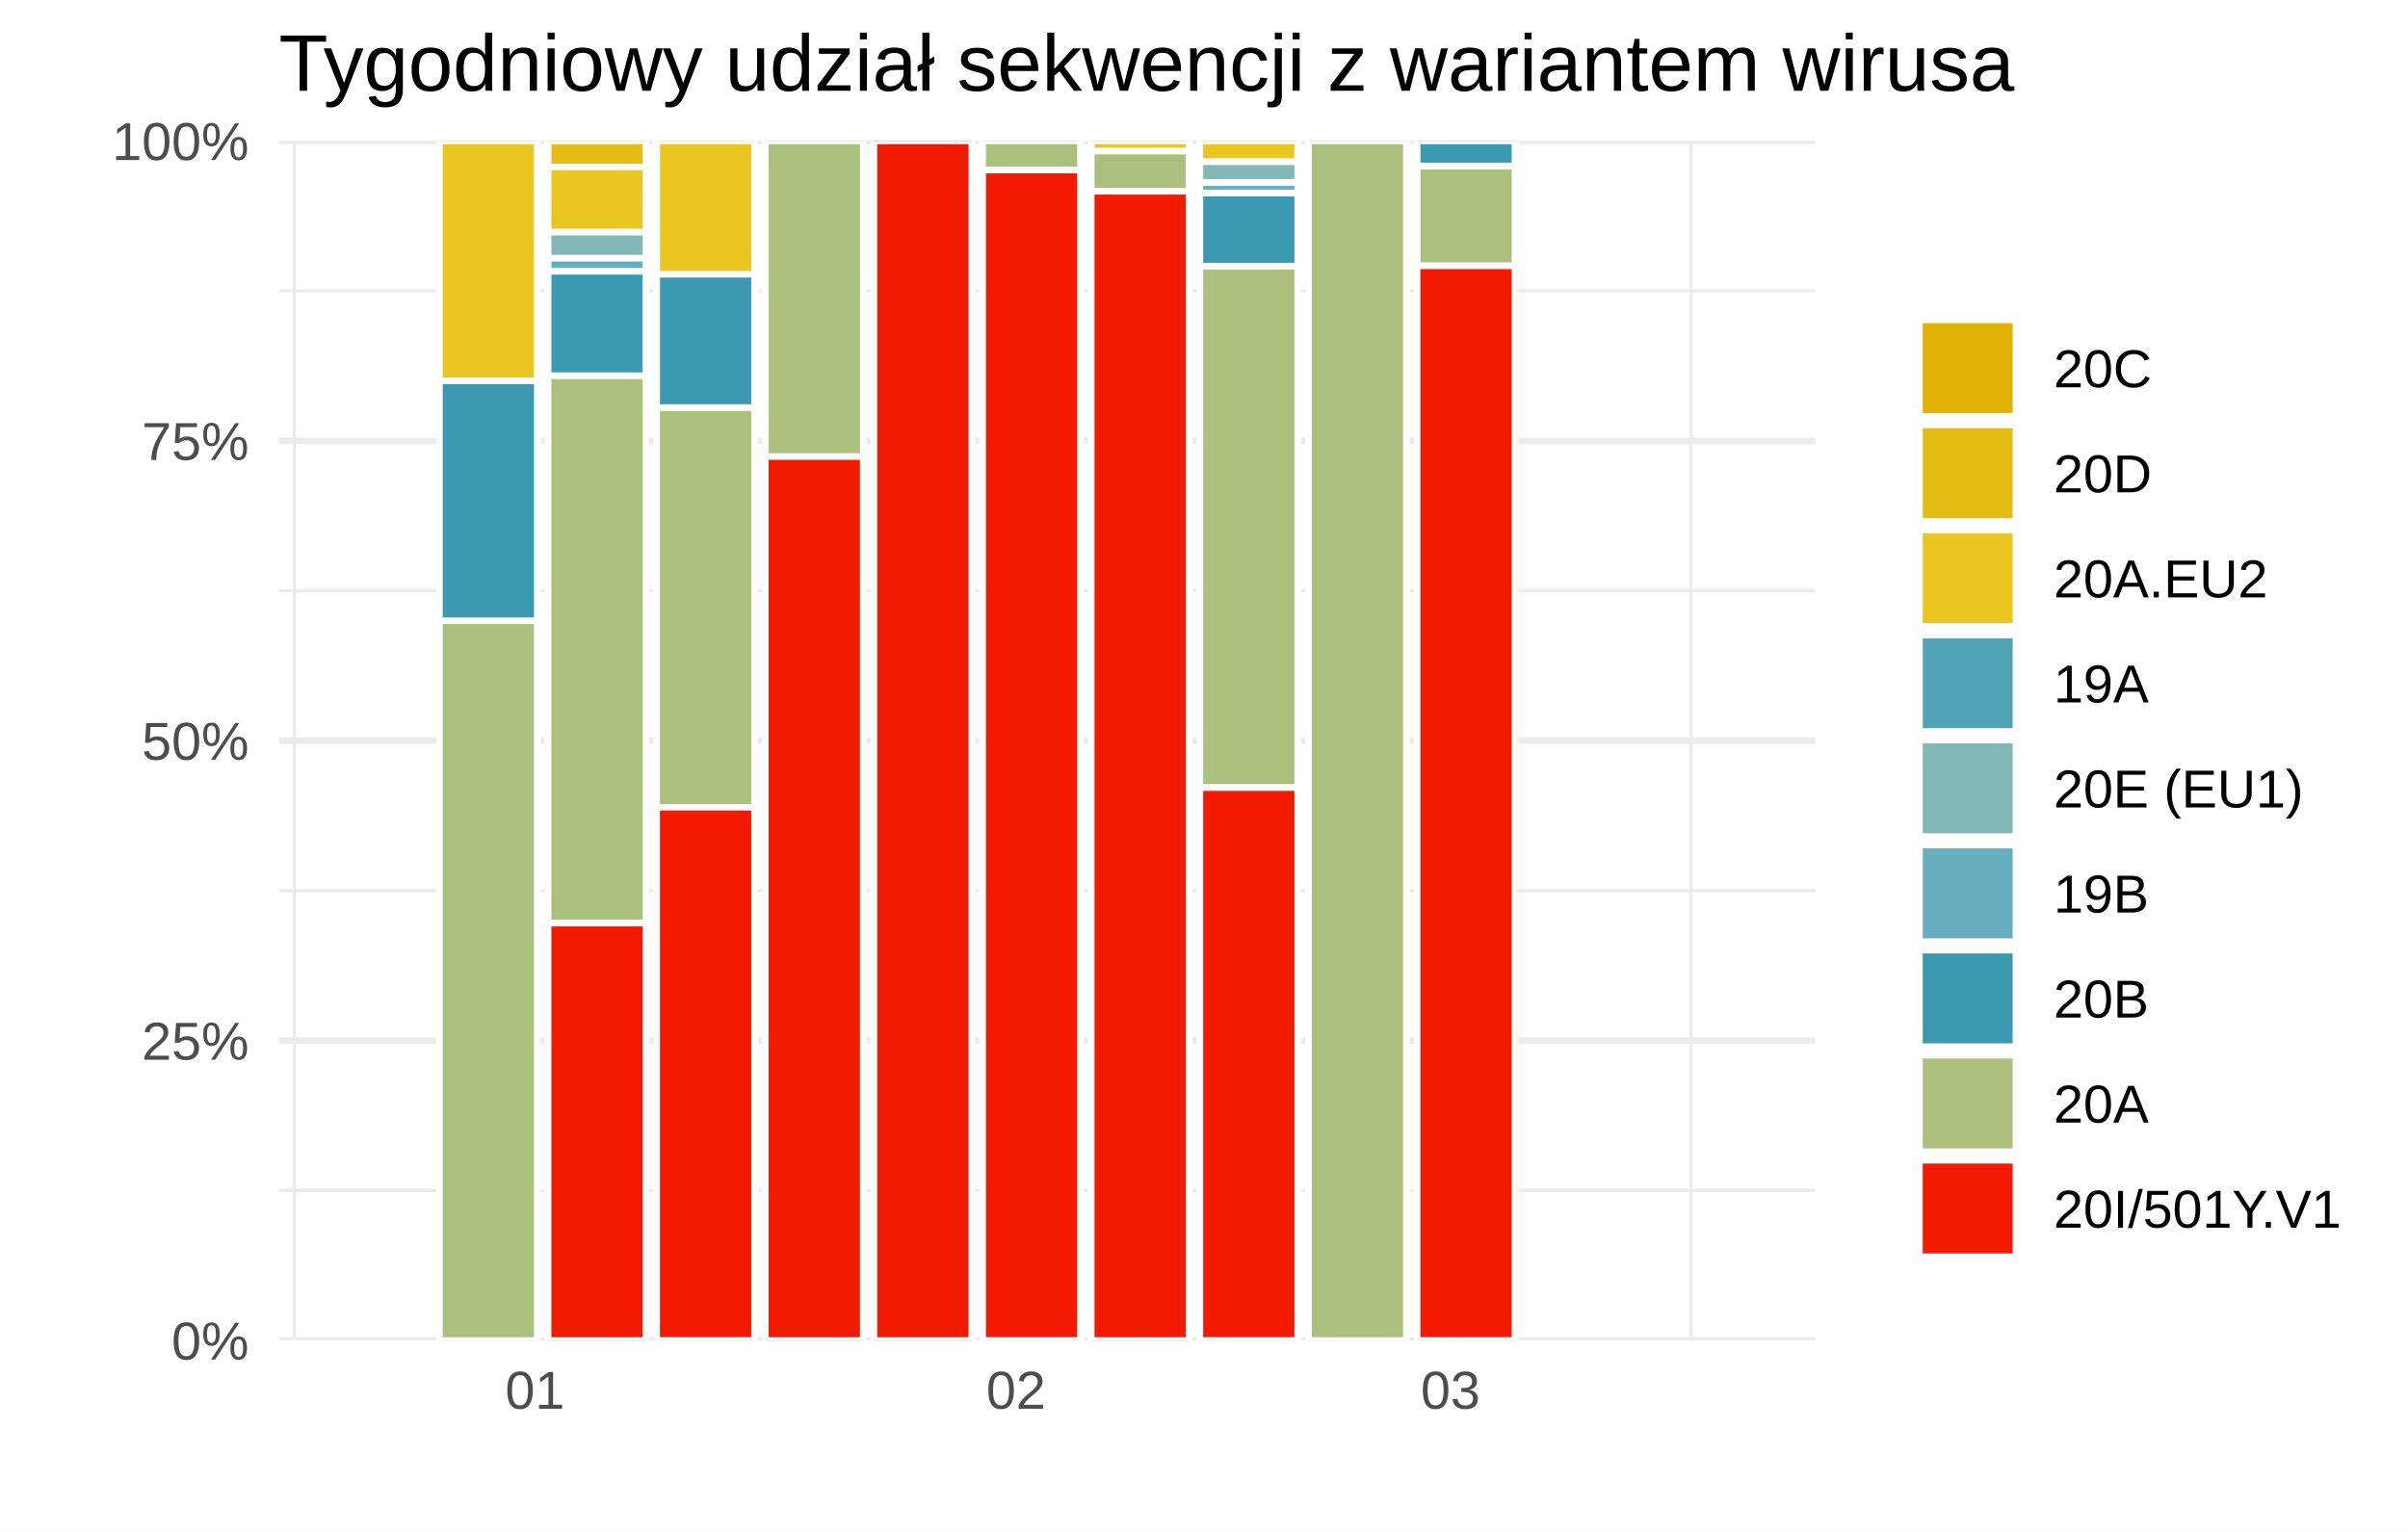
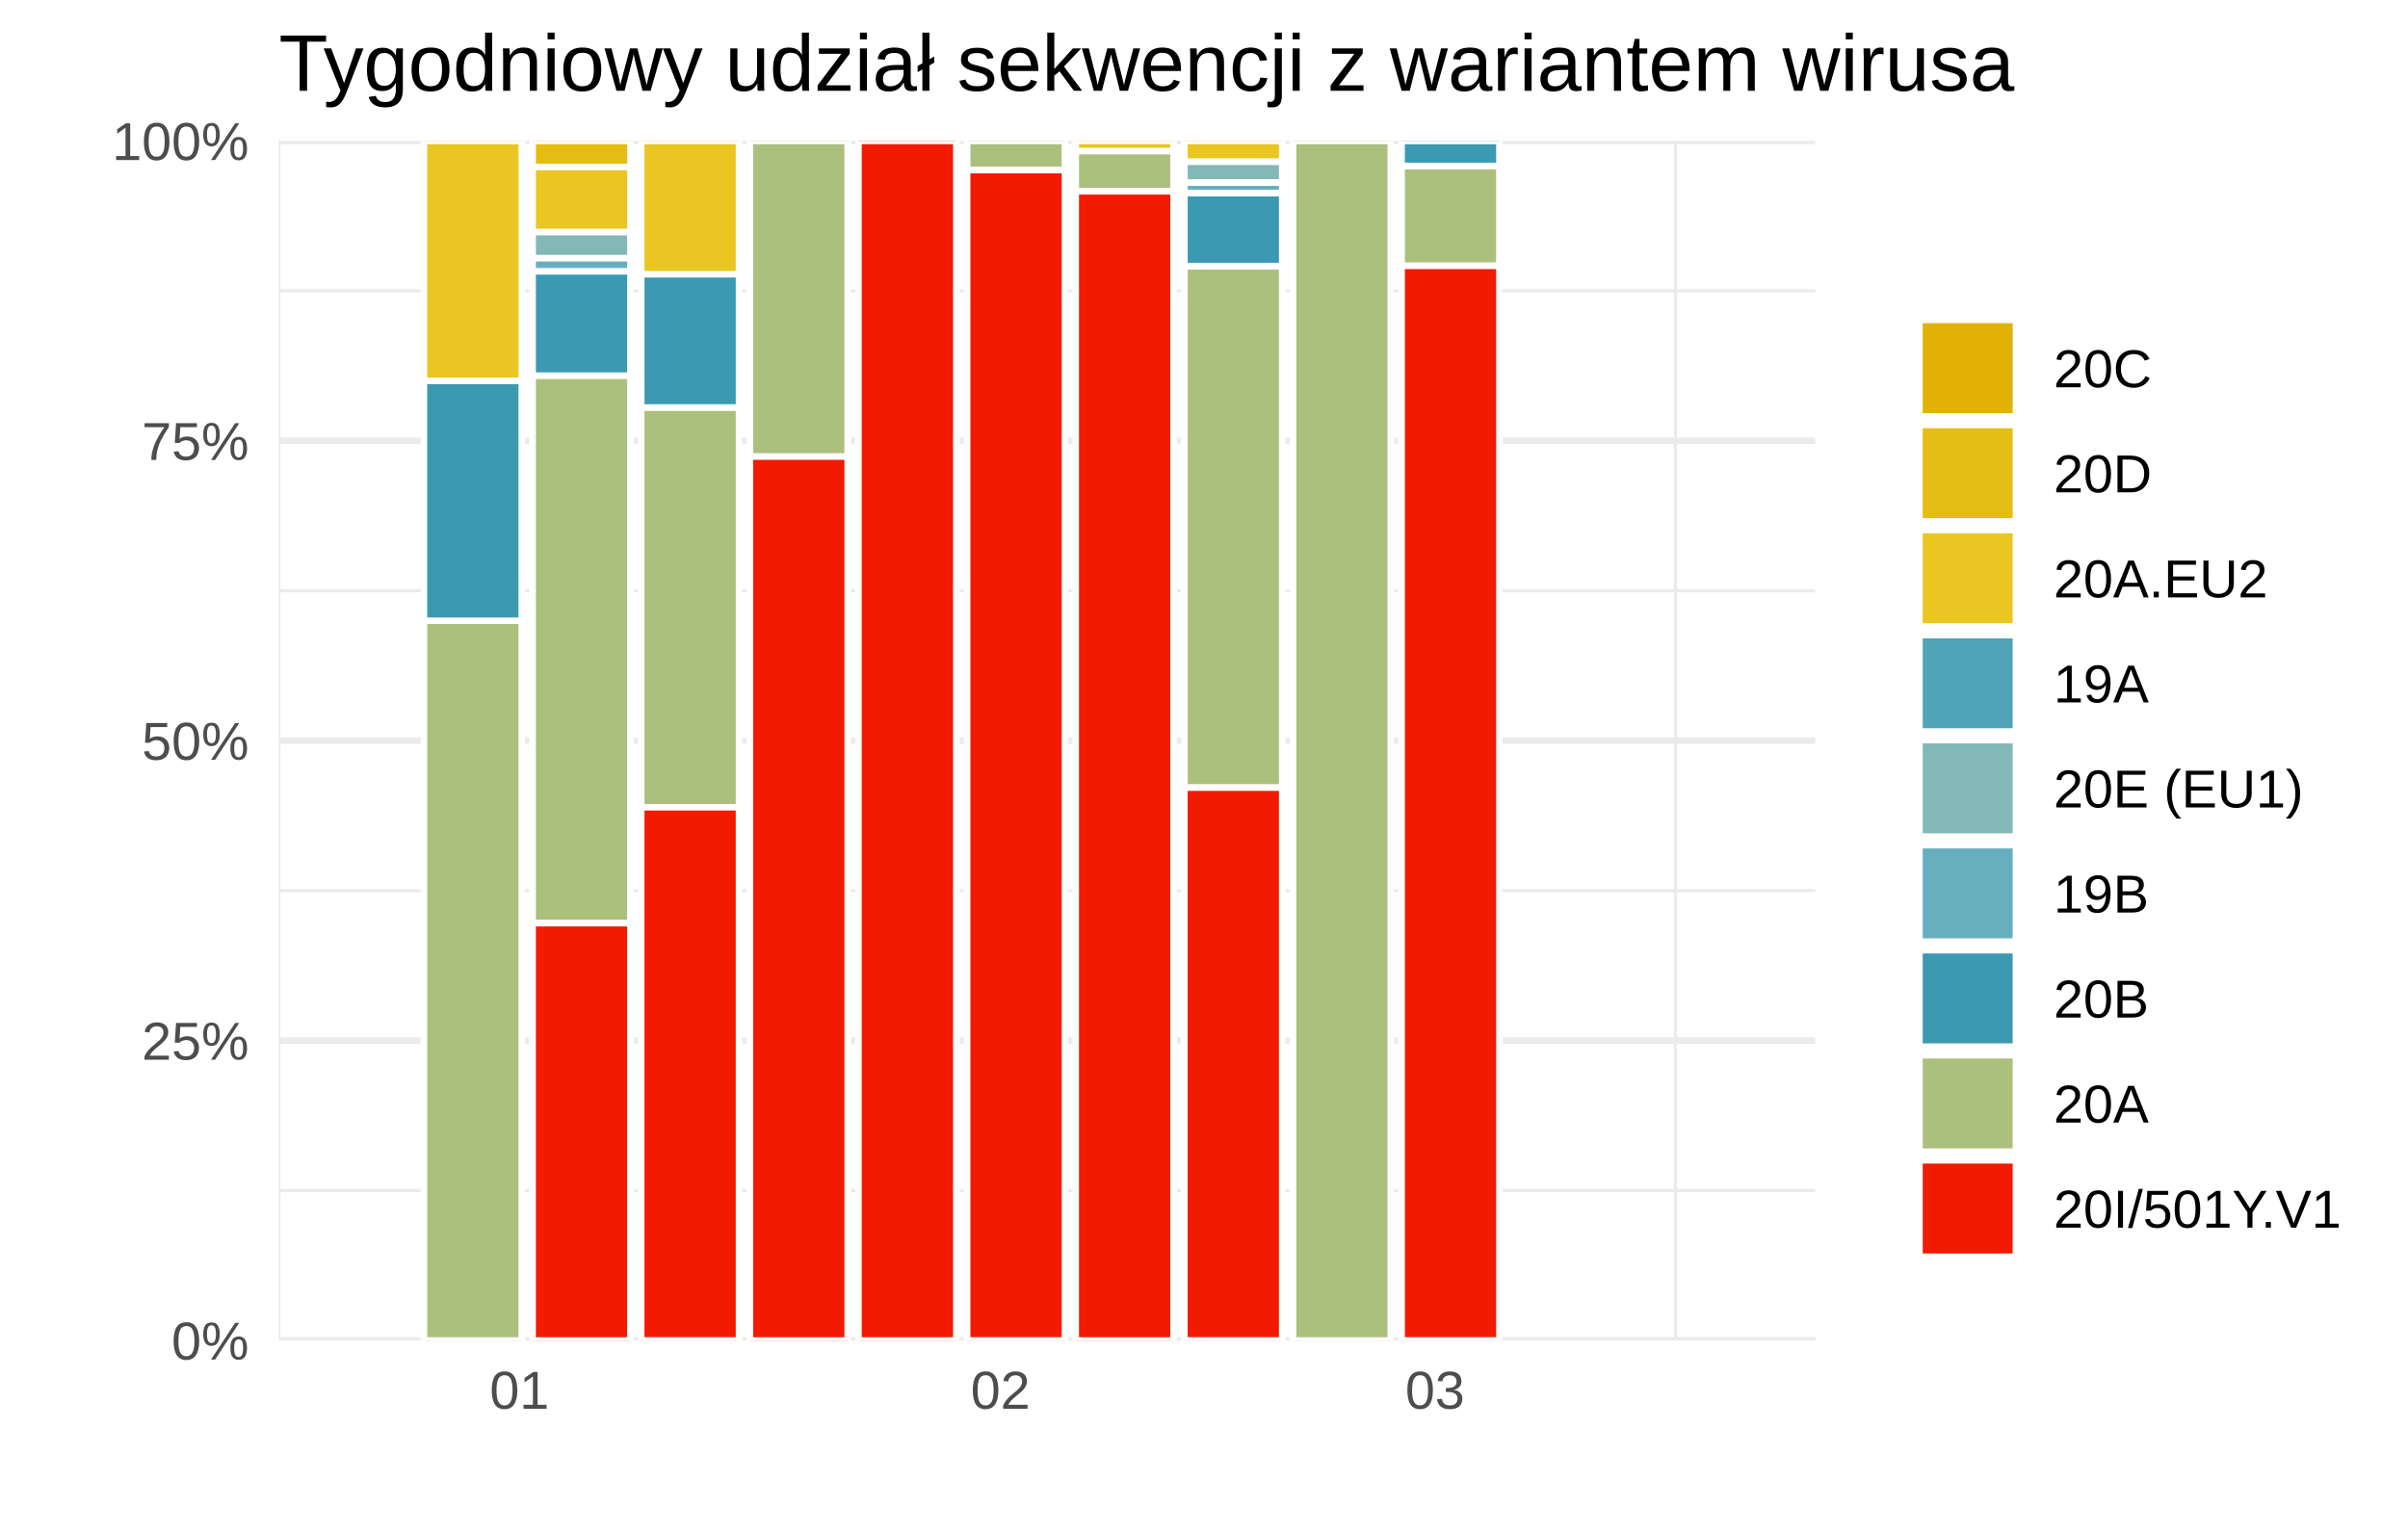
<svg xmlns="http://www.w3.org/2000/svg" class="svglite" width="396.00pt" height="252.00pt" viewBox="0 0 396.00 252.00">
  <defs>
    <style type="text/css">
    .svglite line, .svglite polyline, .svglite polygon, .svglite path, .svglite rect, .svglite circle {
      fill: none;
      stroke: #000000;
      stroke-linecap: round;
      stroke-linejoin: round;
      stroke-miterlimit: 10.00;
    }
  </style>
  </defs>
  <rect width="100%" height="100%" style="stroke: none; fill: #FFFFFF;" />
  <defs>
    <clipPath id="cpMC4wMHwzOTYuMDB8MC4wMHwyNTIuMDA=">
      <rect x="0.00" y="0.00" width="396.00" height="252.00" />
    </clipPath>
  </defs>
  <g clip-path="url(#cpMC4wMHwzOTYuMDB8MC4wMHwyNTIuMDA=)">
</g>
  <defs>
    <clipPath id="cpNDUuODZ8Mjk4LjUyfDIzLjE4fDIyMC41MA==">
      <rect x="45.86" y="23.18" width="252.66" height="197.33" />
    </clipPath>
  </defs>
  <g clip-path="url(#cpNDUuODZ8Mjk4LjUyfDIzLjE4fDIyMC41MA==)">
    <polyline points="45.86,195.84 298.52,195.84 " style="stroke-width: 0.53; stroke: #EBEBEB; stroke-linecap: butt;" />
    <polyline points="45.86,146.51 298.52,146.51 " style="stroke-width: 0.53; stroke: #EBEBEB; stroke-linecap: butt;" />
    <polyline points="45.86,97.17 298.52,97.17 " style="stroke-width: 0.53; stroke: #EBEBEB; stroke-linecap: butt;" />
    <polyline points="45.86,47.84 298.52,47.84 " style="stroke-width: 0.53; stroke: #EBEBEB; stroke-linecap: butt;" />
-     <polyline points="48.41,220.50 48.41,23.18 " style="stroke-width: 0.53; stroke: #EBEBEB; stroke-linecap: butt;" />
-     <polyline points="127.53,220.50 127.53,23.18 " style="stroke-width: 0.53; stroke: #EBEBEB; stroke-linecap: butt;" />
-     <polyline points="202.81,220.50 202.81,23.18 " style="stroke-width: 0.53; stroke: #EBEBEB; stroke-linecap: butt;" />
-     <polyline points="278.10,220.50 278.10,23.18 " style="stroke-width: 0.53; stroke: #EBEBEB; stroke-linecap: butt;" />
+     <polyline points="45.86,220.50 45.86,23.18 " style="stroke-width: 0.53; stroke: #EBEBEB; stroke-linecap: butt;" />
+     <polyline points="124.98,220.50 124.98,23.18 " style="stroke-width: 0.53; stroke: #EBEBEB; stroke-linecap: butt;" />
+     <polyline points="200.26,220.50 200.26,23.18 " style="stroke-width: 0.53; stroke: #EBEBEB; stroke-linecap: butt;" />
+     <polyline points="275.55,220.50 275.55,23.18 " style="stroke-width: 0.53; stroke: #EBEBEB; stroke-linecap: butt;" />
    <polyline points="45.86,220.50 298.52,220.50 " style="stroke-width: 1.07; stroke: #EBEBEB; stroke-linecap: butt;" />
    <polyline points="45.86,171.17 298.52,171.17 " style="stroke-width: 1.07; stroke: #EBEBEB; stroke-linecap: butt;" />
    <polyline points="45.86,121.84 298.52,121.84 " style="stroke-width: 1.07; stroke: #EBEBEB; stroke-linecap: butt;" />
    <polyline points="45.86,72.51 298.52,72.51 " style="stroke-width: 1.07; stroke: #EBEBEB; stroke-linecap: butt;" />
    <polyline points="45.86,23.18 298.52,23.18 " style="stroke-width: 1.07; stroke: #EBEBEB; stroke-linecap: butt;" />
-     <polyline points="87.97,220.50 87.97,23.18 " style="stroke-width: 1.07; stroke: #EBEBEB; stroke-linecap: butt;" />
-     <polyline points="167.08,220.50 167.08,23.18 " style="stroke-width: 1.07; stroke: #EBEBEB; stroke-linecap: butt;" />
-     <polyline points="238.54,220.50 238.54,23.18 " style="stroke-width: 1.07; stroke: #EBEBEB; stroke-linecap: butt;" />
-     <rect x="72.27" y="102.11" width="16.08" height="118.40" style="stroke-width: 1.07; stroke: #FFFFFF; stroke-linecap: square; stroke-linejoin: miter; fill: #ACC07E;" />
-     <rect x="90.14" y="61.78" width="16.08" height="90.08" style="stroke-width: 1.07; stroke: #FFFFFF; stroke-linecap: square; stroke-linejoin: miter; fill: #ACC07E;" />
-     <rect x="108.00" y="67.03" width="16.08" height="65.78" style="stroke-width: 1.07; stroke: #FFFFFF; stroke-linecap: square; stroke-linejoin: miter; fill: #ACC07E;" />
-     <rect x="125.87" y="23.18" width="16.08" height="51.93" style="stroke-width: 1.07; stroke: #FFFFFF; stroke-linecap: square; stroke-linejoin: miter; fill: #ACC07E;" />
-     <rect x="143.73" y="23.18" width="16.08" height="0.00" style="stroke-width: 1.07; stroke: #FFFFFF; stroke-linecap: square; stroke-linejoin: miter; fill: #ACC07E;" />
-     <rect x="161.60" y="23.18" width="16.08" height="4.81" style="stroke-width: 1.07; stroke: #FFFFFF; stroke-linecap: square; stroke-linejoin: miter; fill: #ACC07E;" />
-     <rect x="179.46" y="24.84" width="16.08" height="6.63" style="stroke-width: 1.07; stroke: #FFFFFF; stroke-linecap: square; stroke-linejoin: miter; fill: #ACC07E;" />
-     <rect x="197.33" y="43.77" width="16.08" height="85.79" style="stroke-width: 1.07; stroke: #FFFFFF; stroke-linecap: square; stroke-linejoin: miter; fill: #ACC07E;" />
-     <rect x="215.19" y="23.18" width="16.08" height="197.33" style="stroke-width: 1.07; stroke: #FFFFFF; stroke-linecap: square; stroke-linejoin: miter; fill: #ACC07E;" />
-     <rect x="233.06" y="27.29" width="16.08" height="16.44" style="stroke-width: 1.07; stroke: #FFFFFF; stroke-linecap: square; stroke-linejoin: miter; fill: #ACC07E;" />
-     <rect x="72.27" y="220.50" width="16.08" height="0.00" style="stroke-width: 1.07; stroke: #FFFFFF; stroke-linecap: square; stroke-linejoin: miter; fill: #F21A00;" />
-     <rect x="90.14" y="151.87" width="16.08" height="68.64" style="stroke-width: 1.07; stroke: #FFFFFF; stroke-linecap: square; stroke-linejoin: miter; fill: #F21A00;" />
-     <rect x="108.00" y="132.80" width="16.08" height="87.70" style="stroke-width: 1.07; stroke: #FFFFFF; stroke-linecap: square; stroke-linejoin: miter; fill: #F21A00;" />
-     <rect x="125.87" y="75.11" width="16.08" height="145.40" style="stroke-width: 1.07; stroke: #FFFFFF; stroke-linecap: square; stroke-linejoin: miter; fill: #F21A00;" />
-     <rect x="143.73" y="23.18" width="16.08" height="197.33" style="stroke-width: 1.07; stroke: #FFFFFF; stroke-linecap: square; stroke-linejoin: miter; fill: #F21A00;" />
-     <rect x="161.60" y="27.99" width="16.08" height="192.51" style="stroke-width: 1.07; stroke: #FFFFFF; stroke-linecap: square; stroke-linejoin: miter; fill: #F21A00;" />
-     <rect x="179.46" y="31.47" width="16.08" height="189.04" style="stroke-width: 1.07; stroke: #FFFFFF; stroke-linecap: square; stroke-linejoin: miter; fill: #F21A00;" />
-     <rect x="197.33" y="129.56" width="16.08" height="90.94" style="stroke-width: 1.07; stroke: #FFFFFF; stroke-linecap: square; stroke-linejoin: miter; fill: #F21A00;" />
-     <rect x="215.19" y="220.50" width="16.08" height="0.00" style="stroke-width: 1.07; stroke: #FFFFFF; stroke-linecap: square; stroke-linejoin: miter; fill: #F21A00;" />
-     <rect x="233.06" y="43.73" width="16.08" height="176.77" style="stroke-width: 1.07; stroke: #FFFFFF; stroke-linecap: square; stroke-linejoin: miter; fill: #F21A00;" />
-     <rect x="72.27" y="62.64" width="16.08" height="39.47" style="stroke-width: 1.07; stroke: #FFFFFF; stroke-linecap: square; stroke-linejoin: miter; fill: #3B9AB2;" />
-     <rect x="90.14" y="44.63" width="16.08" height="17.16" style="stroke-width: 1.07; stroke: #FFFFFF; stroke-linecap: square; stroke-linejoin: miter; fill: #3B9AB2;" />
-     <rect x="108.00" y="45.10" width="16.08" height="21.93" style="stroke-width: 1.07; stroke: #FFFFFF; stroke-linecap: square; stroke-linejoin: miter; fill: #3B9AB2;" />
-     <rect x="125.87" y="23.18" width="16.08" height="0.00" style="stroke-width: 1.07; stroke: #FFFFFF; stroke-linecap: square; stroke-linejoin: miter; fill: #3B9AB2;" />
-     <rect x="143.73" y="23.18" width="16.08" height="0.00" style="stroke-width: 1.07; stroke: #FFFFFF; stroke-linecap: square; stroke-linejoin: miter; fill: #3B9AB2;" />
-     <rect x="161.60" y="23.18" width="16.08" height="0.00" style="stroke-width: 1.07; stroke: #FFFFFF; stroke-linecap: square; stroke-linejoin: miter; fill: #3B9AB2;" />
-     <rect x="179.46" y="24.84" width="16.08" height="0.00" style="stroke-width: 1.07; stroke: #FFFFFF; stroke-linecap: square; stroke-linejoin: miter; fill: #3B9AB2;" />
-     <rect x="197.33" y="31.76" width="16.08" height="12.01" style="stroke-width: 1.07; stroke: #FFFFFF; stroke-linecap: square; stroke-linejoin: miter; fill: #3B9AB2;" />
-     <rect x="215.19" y="23.18" width="16.08" height="0.00" style="stroke-width: 1.07; stroke: #FFFFFF; stroke-linecap: square; stroke-linejoin: miter; fill: #3B9AB2;" />
-     <rect x="233.06" y="23.18" width="16.08" height="4.11" style="stroke-width: 1.07; stroke: #FFFFFF; stroke-linecap: square; stroke-linejoin: miter; fill: #3B9AB2;" />
-     <rect x="72.27" y="23.18" width="16.08" height="0.00" style="stroke-width: 1.07; stroke: #FFFFFF; stroke-linecap: square; stroke-linejoin: miter; fill: #E1B103;" />
-     <rect x="90.14" y="23.18" width="16.08" height="0.00" style="stroke-width: 1.07; stroke: #FFFFFF; stroke-linecap: square; stroke-linejoin: miter; fill: #E1B103;" />
-     <rect x="108.00" y="23.18" width="16.08" height="0.00" style="stroke-width: 1.07; stroke: #FFFFFF; stroke-linecap: square; stroke-linejoin: miter; fill: #E1B103;" />
-     <rect x="125.87" y="23.18" width="16.08" height="0.00" style="stroke-width: 1.07; stroke: #FFFFFF; stroke-linecap: square; stroke-linejoin: miter; fill: #E1B103;" />
-     <rect x="143.73" y="23.18" width="16.08" height="0.00" style="stroke-width: 1.07; stroke: #FFFFFF; stroke-linecap: square; stroke-linejoin: miter; fill: #E1B103;" />
-     <rect x="161.60" y="23.18" width="16.08" height="0.00" style="stroke-width: 1.07; stroke: #FFFFFF; stroke-linecap: square; stroke-linejoin: miter; fill: #E1B103;" />
-     <rect x="179.46" y="23.18" width="16.08" height="0.00" style="stroke-width: 1.07; stroke: #FFFFFF; stroke-linecap: square; stroke-linejoin: miter; fill: #E1B103;" />
-     <rect x="197.33" y="23.18" width="16.08" height="0.00" style="stroke-width: 1.07; stroke: #FFFFFF; stroke-linecap: square; stroke-linejoin: miter; fill: #E1B103;" />
-     <rect x="215.19" y="23.18" width="16.08" height="0.00" style="stroke-width: 1.07; stroke: #FFFFFF; stroke-linecap: square; stroke-linejoin: miter; fill: #E1B103;" />
-     <rect x="233.06" y="23.18" width="16.08" height="0.00" style="stroke-width: 1.07; stroke: #FFFFFF; stroke-linecap: square; stroke-linejoin: miter; fill: #E1B103;" />
-     <rect x="72.27" y="23.18" width="16.08" height="0.00" style="stroke-width: 1.07; stroke: #FFFFFF; stroke-linecap: square; stroke-linejoin: miter; fill: #E5BC13;" />
-     <rect x="90.14" y="23.18" width="16.08" height="4.29" style="stroke-width: 1.07; stroke: #FFFFFF; stroke-linecap: square; stroke-linejoin: miter; fill: #E5BC13;" />
-     <rect x="108.00" y="23.18" width="16.08" height="0.00" style="stroke-width: 1.07; stroke: #FFFFFF; stroke-linecap: square; stroke-linejoin: miter; fill: #E5BC13;" />
-     <rect x="125.87" y="23.18" width="16.08" height="0.00" style="stroke-width: 1.07; stroke: #FFFFFF; stroke-linecap: square; stroke-linejoin: miter; fill: #E5BC13;" />
-     <rect x="143.73" y="23.18" width="16.08" height="0.00" style="stroke-width: 1.07; stroke: #FFFFFF; stroke-linecap: square; stroke-linejoin: miter; fill: #E5BC13;" />
-     <rect x="161.60" y="23.18" width="16.08" height="0.00" style="stroke-width: 1.07; stroke: #FFFFFF; stroke-linecap: square; stroke-linejoin: miter; fill: #E5BC13;" />
-     <rect x="179.46" y="23.18" width="16.08" height="0.00" style="stroke-width: 1.07; stroke: #FFFFFF; stroke-linecap: square; stroke-linejoin: miter; fill: #E5BC13;" />
-     <rect x="197.33" y="23.18" width="16.08" height="0.00" style="stroke-width: 1.07; stroke: #FFFFFF; stroke-linecap: square; stroke-linejoin: miter; fill: #E5BC13;" />
-     <rect x="215.19" y="23.18" width="16.08" height="0.00" style="stroke-width: 1.07; stroke: #FFFFFF; stroke-linecap: square; stroke-linejoin: miter; fill: #E5BC13;" />
-     <rect x="233.06" y="23.18" width="16.08" height="0.00" style="stroke-width: 1.07; stroke: #FFFFFF; stroke-linecap: square; stroke-linejoin: miter; fill: #E5BC13;" />
-     <rect x="72.27" y="23.18" width="16.08" height="39.47" style="stroke-width: 1.07; stroke: #FFFFFF; stroke-linecap: square; stroke-linejoin: miter; fill: #E9C622;" />
-     <rect x="90.14" y="27.47" width="16.08" height="10.72" style="stroke-width: 1.07; stroke: #FFFFFF; stroke-linecap: square; stroke-linejoin: miter; fill: #E9C622;" />
-     <rect x="108.00" y="23.18" width="16.08" height="21.93" style="stroke-width: 1.07; stroke: #FFFFFF; stroke-linecap: square; stroke-linejoin: miter; fill: #E9C622;" />
-     <rect x="125.87" y="23.18" width="16.08" height="0.00" style="stroke-width: 1.07; stroke: #FFFFFF; stroke-linecap: square; stroke-linejoin: miter; fill: #E9C622;" />
-     <rect x="143.73" y="23.18" width="16.08" height="0.00" style="stroke-width: 1.07; stroke: #FFFFFF; stroke-linecap: square; stroke-linejoin: miter; fill: #E9C622;" />
-     <rect x="161.60" y="23.18" width="16.08" height="0.00" style="stroke-width: 1.07; stroke: #FFFFFF; stroke-linecap: square; stroke-linejoin: miter; fill: #E9C622;" />
-     <rect x="179.46" y="23.18" width="16.08" height="1.66" style="stroke-width: 1.07; stroke: #FFFFFF; stroke-linecap: square; stroke-linejoin: miter; fill: #E9C622;" />
-     <rect x="197.33" y="23.18" width="16.08" height="3.43" style="stroke-width: 1.07; stroke: #FFFFFF; stroke-linecap: square; stroke-linejoin: miter; fill: #E9C622;" />
-     <rect x="215.19" y="23.18" width="16.08" height="0.00" style="stroke-width: 1.07; stroke: #FFFFFF; stroke-linecap: square; stroke-linejoin: miter; fill: #E9C622;" />
-     <rect x="233.06" y="23.18" width="16.08" height="0.00" style="stroke-width: 1.07; stroke: #FFFFFF; stroke-linecap: square; stroke-linejoin: miter; fill: #E9C622;" />
-     <rect x="72.27" y="62.64" width="16.08" height="0.00" style="stroke-width: 1.07; stroke: #FFFFFF; stroke-linecap: square; stroke-linejoin: miter; fill: #51A4B8;" />
-     <rect x="90.14" y="38.19" width="16.08" height="0.00" style="stroke-width: 1.07; stroke: #FFFFFF; stroke-linecap: square; stroke-linejoin: miter; fill: #51A4B8;" />
-     <rect x="108.00" y="45.10" width="16.08" height="0.00" style="stroke-width: 1.07; stroke: #FFFFFF; stroke-linecap: square; stroke-linejoin: miter; fill: #51A4B8;" />
-     <rect x="125.87" y="23.18" width="16.08" height="0.00" style="stroke-width: 1.07; stroke: #FFFFFF; stroke-linecap: square; stroke-linejoin: miter; fill: #51A4B8;" />
-     <rect x="143.73" y="23.18" width="16.08" height="0.00" style="stroke-width: 1.07; stroke: #FFFFFF; stroke-linecap: square; stroke-linejoin: miter; fill: #51A4B8;" />
-     <rect x="161.60" y="23.18" width="16.08" height="0.00" style="stroke-width: 1.07; stroke: #FFFFFF; stroke-linecap: square; stroke-linejoin: miter; fill: #51A4B8;" />
-     <rect x="179.46" y="24.84" width="16.08" height="0.00" style="stroke-width: 1.07; stroke: #FFFFFF; stroke-linecap: square; stroke-linejoin: miter; fill: #51A4B8;" />
-     <rect x="197.33" y="26.61" width="16.08" height="0.00" style="stroke-width: 1.07; stroke: #FFFFFF; stroke-linecap: square; stroke-linejoin: miter; fill: #51A4B8;" />
-     <rect x="215.19" y="23.18" width="16.08" height="0.00" style="stroke-width: 1.07; stroke: #FFFFFF; stroke-linecap: square; stroke-linejoin: miter; fill: #51A4B8;" />
-     <rect x="233.06" y="23.18" width="16.08" height="0.00" style="stroke-width: 1.07; stroke: #FFFFFF; stroke-linecap: square; stroke-linejoin: miter; fill: #51A4B8;" />
-     <rect x="72.27" y="62.64" width="16.08" height="0.00" style="stroke-width: 1.07; stroke: #FFFFFF; stroke-linecap: square; stroke-linejoin: miter; fill: #82B8B6;" />
-     <rect x="90.14" y="38.19" width="16.08" height="4.29" style="stroke-width: 1.07; stroke: #FFFFFF; stroke-linecap: square; stroke-linejoin: miter; fill: #82B8B6;" />
-     <rect x="108.00" y="45.10" width="16.08" height="0.00" style="stroke-width: 1.07; stroke: #FFFFFF; stroke-linecap: square; stroke-linejoin: miter; fill: #82B8B6;" />
-     <rect x="125.87" y="23.18" width="16.08" height="0.00" style="stroke-width: 1.07; stroke: #FFFFFF; stroke-linecap: square; stroke-linejoin: miter; fill: #82B8B6;" />
-     <rect x="143.73" y="23.18" width="16.08" height="0.00" style="stroke-width: 1.07; stroke: #FFFFFF; stroke-linecap: square; stroke-linejoin: miter; fill: #82B8B6;" />
-     <rect x="161.60" y="23.18" width="16.08" height="0.00" style="stroke-width: 1.07; stroke: #FFFFFF; stroke-linecap: square; stroke-linejoin: miter; fill: #82B8B6;" />
-     <rect x="179.46" y="24.84" width="16.08" height="0.00" style="stroke-width: 1.07; stroke: #FFFFFF; stroke-linecap: square; stroke-linejoin: miter; fill: #82B8B6;" />
-     <rect x="197.33" y="26.61" width="16.08" height="3.43" style="stroke-width: 1.07; stroke: #FFFFFF; stroke-linecap: square; stroke-linejoin: miter; fill: #82B8B6;" />
-     <rect x="215.19" y="23.18" width="16.08" height="0.00" style="stroke-width: 1.07; stroke: #FFFFFF; stroke-linecap: square; stroke-linejoin: miter; fill: #82B8B6;" />
-     <rect x="233.06" y="23.18" width="16.08" height="0.00" style="stroke-width: 1.07; stroke: #FFFFFF; stroke-linecap: square; stroke-linejoin: miter; fill: #82B8B6;" />
-     <rect x="72.27" y="62.64" width="16.08" height="0.00" style="stroke-width: 1.07; stroke: #FFFFFF; stroke-linecap: square; stroke-linejoin: miter; fill: #67AFBF;" />
-     <rect x="90.14" y="42.48" width="16.08" height="2.14" style="stroke-width: 1.07; stroke: #FFFFFF; stroke-linecap: square; stroke-linejoin: miter; fill: #67AFBF;" />
-     <rect x="108.00" y="45.10" width="16.08" height="0.00" style="stroke-width: 1.07; stroke: #FFFFFF; stroke-linecap: square; stroke-linejoin: miter; fill: #67AFBF;" />
-     <rect x="125.87" y="23.18" width="16.08" height="0.00" style="stroke-width: 1.07; stroke: #FFFFFF; stroke-linecap: square; stroke-linejoin: miter; fill: #67AFBF;" />
-     <rect x="143.73" y="23.18" width="16.08" height="0.00" style="stroke-width: 1.07; stroke: #FFFFFF; stroke-linecap: square; stroke-linejoin: miter; fill: #67AFBF;" />
-     <rect x="161.60" y="23.18" width="16.08" height="0.00" style="stroke-width: 1.07; stroke: #FFFFFF; stroke-linecap: square; stroke-linejoin: miter; fill: #67AFBF;" />
-     <rect x="179.46" y="24.84" width="16.08" height="0.00" style="stroke-width: 1.07; stroke: #FFFFFF; stroke-linecap: square; stroke-linejoin: miter; fill: #67AFBF;" />
-     <rect x="197.33" y="30.04" width="16.08" height="1.72" style="stroke-width: 1.07; stroke: #FFFFFF; stroke-linecap: square; stroke-linejoin: miter; fill: #67AFBF;" />
-     <rect x="215.19" y="23.18" width="16.08" height="0.00" style="stroke-width: 1.07; stroke: #FFFFFF; stroke-linecap: square; stroke-linejoin: miter; fill: #67AFBF;" />
-     <rect x="233.06" y="23.18" width="16.08" height="0.00" style="stroke-width: 1.07; stroke: #FFFFFF; stroke-linecap: square; stroke-linejoin: miter; fill: #67AFBF;" />
+     <polyline points="85.42,220.50 85.42,23.18 " style="stroke-width: 1.07; stroke: #EBEBEB; stroke-linecap: butt;" />
+     <polyline points="164.53,220.50 164.53,23.18 " style="stroke-width: 1.07; stroke: #EBEBEB; stroke-linecap: butt;" />
+     <polyline points="235.99,220.50 235.99,23.18 " style="stroke-width: 1.07; stroke: #EBEBEB; stroke-linecap: butt;" />
+     <rect x="69.72" y="102.11" width="16.08" height="118.40" style="stroke-width: 1.07; stroke: #FFFFFF; stroke-linecap: square; stroke-linejoin: miter; fill: #ACC07E;" />
+     <rect x="87.59" y="61.78" width="16.08" height="90.08" style="stroke-width: 1.07; stroke: #FFFFFF; stroke-linecap: square; stroke-linejoin: miter; fill: #ACC07E;" />
+     <rect x="105.45" y="67.03" width="16.08" height="65.78" style="stroke-width: 1.07; stroke: #FFFFFF; stroke-linecap: square; stroke-linejoin: miter; fill: #ACC07E;" />
+     <rect x="123.32" y="23.18" width="16.08" height="51.93" style="stroke-width: 1.07; stroke: #FFFFFF; stroke-linecap: square; stroke-linejoin: miter; fill: #ACC07E;" />
+     <rect x="141.18" y="23.18" width="16.08" height="0.00" style="stroke-width: 1.07; stroke: #FFFFFF; stroke-linecap: square; stroke-linejoin: miter; fill: #ACC07E;" />
+     <rect x="159.05" y="23.18" width="16.08" height="4.81" style="stroke-width: 1.07; stroke: #FFFFFF; stroke-linecap: square; stroke-linejoin: miter; fill: #ACC07E;" />
+     <rect x="176.91" y="24.84" width="16.08" height="6.63" style="stroke-width: 1.07; stroke: #FFFFFF; stroke-linecap: square; stroke-linejoin: miter; fill: #ACC07E;" />
+     <rect x="194.78" y="43.77" width="16.08" height="85.79" style="stroke-width: 1.07; stroke: #FFFFFF; stroke-linecap: square; stroke-linejoin: miter; fill: #ACC07E;" />
+     <rect x="212.64" y="23.18" width="16.08" height="197.33" style="stroke-width: 1.07; stroke: #FFFFFF; stroke-linecap: square; stroke-linejoin: miter; fill: #ACC07E;" />
+     <rect x="230.50" y="27.29" width="16.08" height="16.44" style="stroke-width: 1.07; stroke: #FFFFFF; stroke-linecap: square; stroke-linejoin: miter; fill: #ACC07E;" />
+     <rect x="69.72" y="220.50" width="16.08" height="0.00" style="stroke-width: 1.07; stroke: #FFFFFF; stroke-linecap: square; stroke-linejoin: miter; fill: #F21A00;" />
+     <rect x="87.59" y="151.87" width="16.08" height="68.64" style="stroke-width: 1.07; stroke: #FFFFFF; stroke-linecap: square; stroke-linejoin: miter; fill: #F21A00;" />
+     <rect x="105.45" y="132.80" width="16.08" height="87.70" style="stroke-width: 1.07; stroke: #FFFFFF; stroke-linecap: square; stroke-linejoin: miter; fill: #F21A00;" />
+     <rect x="123.32" y="75.11" width="16.08" height="145.40" style="stroke-width: 1.07; stroke: #FFFFFF; stroke-linecap: square; stroke-linejoin: miter; fill: #F21A00;" />
+     <rect x="141.18" y="23.18" width="16.08" height="197.33" style="stroke-width: 1.07; stroke: #FFFFFF; stroke-linecap: square; stroke-linejoin: miter; fill: #F21A00;" />
+     <rect x="159.05" y="27.99" width="16.08" height="192.51" style="stroke-width: 1.07; stroke: #FFFFFF; stroke-linecap: square; stroke-linejoin: miter; fill: #F21A00;" />
+     <rect x="176.91" y="31.47" width="16.08" height="189.04" style="stroke-width: 1.07; stroke: #FFFFFF; stroke-linecap: square; stroke-linejoin: miter; fill: #F21A00;" />
+     <rect x="194.78" y="129.56" width="16.08" height="90.94" style="stroke-width: 1.07; stroke: #FFFFFF; stroke-linecap: square; stroke-linejoin: miter; fill: #F21A00;" />
+     <rect x="212.64" y="220.50" width="16.08" height="0.00" style="stroke-width: 1.07; stroke: #FFFFFF; stroke-linecap: square; stroke-linejoin: miter; fill: #F21A00;" />
+     <rect x="230.50" y="43.73" width="16.08" height="176.77" style="stroke-width: 1.07; stroke: #FFFFFF; stroke-linecap: square; stroke-linejoin: miter; fill: #F21A00;" />
+     <rect x="69.72" y="62.64" width="16.08" height="39.47" style="stroke-width: 1.07; stroke: #FFFFFF; stroke-linecap: square; stroke-linejoin: miter; fill: #3B9AB2;" />
+     <rect x="87.59" y="44.63" width="16.08" height="17.16" style="stroke-width: 1.07; stroke: #FFFFFF; stroke-linecap: square; stroke-linejoin: miter; fill: #3B9AB2;" />
+     <rect x="105.45" y="45.10" width="16.08" height="21.93" style="stroke-width: 1.07; stroke: #FFFFFF; stroke-linecap: square; stroke-linejoin: miter; fill: #3B9AB2;" />
+     <rect x="123.32" y="23.18" width="16.08" height="0.00" style="stroke-width: 1.07; stroke: #FFFFFF; stroke-linecap: square; stroke-linejoin: miter; fill: #3B9AB2;" />
+     <rect x="141.18" y="23.18" width="16.08" height="0.00" style="stroke-width: 1.07; stroke: #FFFFFF; stroke-linecap: square; stroke-linejoin: miter; fill: #3B9AB2;" />
+     <rect x="159.05" y="23.18" width="16.08" height="0.00" style="stroke-width: 1.07; stroke: #FFFFFF; stroke-linecap: square; stroke-linejoin: miter; fill: #3B9AB2;" />
+     <rect x="176.91" y="24.84" width="16.08" height="0.00" style="stroke-width: 1.07; stroke: #FFFFFF; stroke-linecap: square; stroke-linejoin: miter; fill: #3B9AB2;" />
+     <rect x="194.78" y="31.76" width="16.08" height="12.01" style="stroke-width: 1.07; stroke: #FFFFFF; stroke-linecap: square; stroke-linejoin: miter; fill: #3B9AB2;" />
+     <rect x="212.64" y="23.18" width="16.08" height="0.00" style="stroke-width: 1.07; stroke: #FFFFFF; stroke-linecap: square; stroke-linejoin: miter; fill: #3B9AB2;" />
+     <rect x="230.50" y="23.18" width="16.08" height="4.11" style="stroke-width: 1.07; stroke: #FFFFFF; stroke-linecap: square; stroke-linejoin: miter; fill: #3B9AB2;" />
+     <rect x="69.72" y="23.18" width="16.08" height="0.00" style="stroke-width: 1.07; stroke: #FFFFFF; stroke-linecap: square; stroke-linejoin: miter; fill: #E1B103;" />
+     <rect x="87.59" y="23.18" width="16.08" height="0.00" style="stroke-width: 1.07; stroke: #FFFFFF; stroke-linecap: square; stroke-linejoin: miter; fill: #E1B103;" />
+     <rect x="105.45" y="23.18" width="16.08" height="0.00" style="stroke-width: 1.07; stroke: #FFFFFF; stroke-linecap: square; stroke-linejoin: miter; fill: #E1B103;" />
+     <rect x="123.32" y="23.18" width="16.08" height="0.00" style="stroke-width: 1.07; stroke: #FFFFFF; stroke-linecap: square; stroke-linejoin: miter; fill: #E1B103;" />
+     <rect x="141.18" y="23.18" width="16.08" height="0.00" style="stroke-width: 1.07; stroke: #FFFFFF; stroke-linecap: square; stroke-linejoin: miter; fill: #E1B103;" />
+     <rect x="159.05" y="23.18" width="16.08" height="0.00" style="stroke-width: 1.07; stroke: #FFFFFF; stroke-linecap: square; stroke-linejoin: miter; fill: #E1B103;" />
+     <rect x="176.91" y="23.18" width="16.08" height="0.00" style="stroke-width: 1.07; stroke: #FFFFFF; stroke-linecap: square; stroke-linejoin: miter; fill: #E1B103;" />
+     <rect x="194.78" y="23.18" width="16.08" height="0.00" style="stroke-width: 1.07; stroke: #FFFFFF; stroke-linecap: square; stroke-linejoin: miter; fill: #E1B103;" />
+     <rect x="212.64" y="23.18" width="16.08" height="0.00" style="stroke-width: 1.07; stroke: #FFFFFF; stroke-linecap: square; stroke-linejoin: miter; fill: #E1B103;" />
+     <rect x="230.50" y="23.18" width="16.08" height="0.00" style="stroke-width: 1.07; stroke: #FFFFFF; stroke-linecap: square; stroke-linejoin: miter; fill: #E1B103;" />
+     <rect x="69.72" y="23.18" width="16.08" height="0.00" style="stroke-width: 1.07; stroke: #FFFFFF; stroke-linecap: square; stroke-linejoin: miter; fill: #E5BC13;" />
+     <rect x="87.59" y="23.18" width="16.08" height="4.29" style="stroke-width: 1.07; stroke: #FFFFFF; stroke-linecap: square; stroke-linejoin: miter; fill: #E5BC13;" />
+     <rect x="105.45" y="23.18" width="16.08" height="0.00" style="stroke-width: 1.07; stroke: #FFFFFF; stroke-linecap: square; stroke-linejoin: miter; fill: #E5BC13;" />
+     <rect x="123.32" y="23.18" width="16.08" height="0.00" style="stroke-width: 1.07; stroke: #FFFFFF; stroke-linecap: square; stroke-linejoin: miter; fill: #E5BC13;" />
+     <rect x="141.18" y="23.18" width="16.08" height="0.00" style="stroke-width: 1.07; stroke: #FFFFFF; stroke-linecap: square; stroke-linejoin: miter; fill: #E5BC13;" />
+     <rect x="159.05" y="23.18" width="16.08" height="0.00" style="stroke-width: 1.07; stroke: #FFFFFF; stroke-linecap: square; stroke-linejoin: miter; fill: #E5BC13;" />
+     <rect x="176.91" y="23.18" width="16.08" height="0.00" style="stroke-width: 1.07; stroke: #FFFFFF; stroke-linecap: square; stroke-linejoin: miter; fill: #E5BC13;" />
+     <rect x="194.78" y="23.18" width="16.08" height="0.00" style="stroke-width: 1.07; stroke: #FFFFFF; stroke-linecap: square; stroke-linejoin: miter; fill: #E5BC13;" />
+     <rect x="212.64" y="23.18" width="16.08" height="0.00" style="stroke-width: 1.07; stroke: #FFFFFF; stroke-linecap: square; stroke-linejoin: miter; fill: #E5BC13;" />
+     <rect x="230.50" y="23.18" width="16.08" height="0.00" style="stroke-width: 1.07; stroke: #FFFFFF; stroke-linecap: square; stroke-linejoin: miter; fill: #E5BC13;" />
+     <rect x="69.72" y="23.18" width="16.08" height="39.47" style="stroke-width: 1.07; stroke: #FFFFFF; stroke-linecap: square; stroke-linejoin: miter; fill: #E9C622;" />
+     <rect x="87.59" y="27.47" width="16.08" height="10.72" style="stroke-width: 1.07; stroke: #FFFFFF; stroke-linecap: square; stroke-linejoin: miter; fill: #E9C622;" />
+     <rect x="105.45" y="23.18" width="16.08" height="21.93" style="stroke-width: 1.07; stroke: #FFFFFF; stroke-linecap: square; stroke-linejoin: miter; fill: #E9C622;" />
+     <rect x="123.32" y="23.18" width="16.08" height="0.00" style="stroke-width: 1.07; stroke: #FFFFFF; stroke-linecap: square; stroke-linejoin: miter; fill: #E9C622;" />
+     <rect x="141.18" y="23.18" width="16.08" height="0.00" style="stroke-width: 1.07; stroke: #FFFFFF; stroke-linecap: square; stroke-linejoin: miter; fill: #E9C622;" />
+     <rect x="159.05" y="23.18" width="16.08" height="0.00" style="stroke-width: 1.07; stroke: #FFFFFF; stroke-linecap: square; stroke-linejoin: miter; fill: #E9C622;" />
+     <rect x="176.91" y="23.18" width="16.08" height="1.66" style="stroke-width: 1.07; stroke: #FFFFFF; stroke-linecap: square; stroke-linejoin: miter; fill: #E9C622;" />
+     <rect x="194.78" y="23.18" width="16.08" height="3.43" style="stroke-width: 1.07; stroke: #FFFFFF; stroke-linecap: square; stroke-linejoin: miter; fill: #E9C622;" />
+     <rect x="212.64" y="23.18" width="16.08" height="0.00" style="stroke-width: 1.07; stroke: #FFFFFF; stroke-linecap: square; stroke-linejoin: miter; fill: #E9C622;" />
+     <rect x="230.50" y="23.18" width="16.08" height="0.00" style="stroke-width: 1.07; stroke: #FFFFFF; stroke-linecap: square; stroke-linejoin: miter; fill: #E9C622;" />
+     <rect x="69.72" y="62.64" width="16.08" height="0.00" style="stroke-width: 1.07; stroke: #FFFFFF; stroke-linecap: square; stroke-linejoin: miter; fill: #51A4B8;" />
+     <rect x="87.59" y="38.19" width="16.08" height="0.00" style="stroke-width: 1.07; stroke: #FFFFFF; stroke-linecap: square; stroke-linejoin: miter; fill: #51A4B8;" />
+     <rect x="105.45" y="45.10" width="16.08" height="0.00" style="stroke-width: 1.07; stroke: #FFFFFF; stroke-linecap: square; stroke-linejoin: miter; fill: #51A4B8;" />
+     <rect x="123.32" y="23.18" width="16.08" height="0.00" style="stroke-width: 1.07; stroke: #FFFFFF; stroke-linecap: square; stroke-linejoin: miter; fill: #51A4B8;" />
+     <rect x="141.18" y="23.18" width="16.08" height="0.00" style="stroke-width: 1.07; stroke: #FFFFFF; stroke-linecap: square; stroke-linejoin: miter; fill: #51A4B8;" />
+     <rect x="159.05" y="23.18" width="16.08" height="0.00" style="stroke-width: 1.07; stroke: #FFFFFF; stroke-linecap: square; stroke-linejoin: miter; fill: #51A4B8;" />
+     <rect x="176.91" y="24.84" width="16.08" height="0.00" style="stroke-width: 1.07; stroke: #FFFFFF; stroke-linecap: square; stroke-linejoin: miter; fill: #51A4B8;" />
+     <rect x="194.78" y="26.61" width="16.08" height="0.00" style="stroke-width: 1.07; stroke: #FFFFFF; stroke-linecap: square; stroke-linejoin: miter; fill: #51A4B8;" />
+     <rect x="212.64" y="23.18" width="16.08" height="0.00" style="stroke-width: 1.07; stroke: #FFFFFF; stroke-linecap: square; stroke-linejoin: miter; fill: #51A4B8;" />
+     <rect x="230.50" y="23.18" width="16.08" height="0.00" style="stroke-width: 1.07; stroke: #FFFFFF; stroke-linecap: square; stroke-linejoin: miter; fill: #51A4B8;" />
+     <rect x="69.72" y="62.64" width="16.08" height="0.00" style="stroke-width: 1.07; stroke: #FFFFFF; stroke-linecap: square; stroke-linejoin: miter; fill: #82B8B6;" />
+     <rect x="87.59" y="38.19" width="16.08" height="4.29" style="stroke-width: 1.07; stroke: #FFFFFF; stroke-linecap: square; stroke-linejoin: miter; fill: #82B8B6;" />
+     <rect x="105.45" y="45.10" width="16.08" height="0.00" style="stroke-width: 1.07; stroke: #FFFFFF; stroke-linecap: square; stroke-linejoin: miter; fill: #82B8B6;" />
+     <rect x="123.32" y="23.18" width="16.08" height="0.00" style="stroke-width: 1.07; stroke: #FFFFFF; stroke-linecap: square; stroke-linejoin: miter; fill: #82B8B6;" />
+     <rect x="141.18" y="23.18" width="16.08" height="0.00" style="stroke-width: 1.07; stroke: #FFFFFF; stroke-linecap: square; stroke-linejoin: miter; fill: #82B8B6;" />
+     <rect x="159.05" y="23.18" width="16.08" height="0.00" style="stroke-width: 1.07; stroke: #FFFFFF; stroke-linecap: square; stroke-linejoin: miter; fill: #82B8B6;" />
+     <rect x="176.91" y="24.84" width="16.08" height="0.00" style="stroke-width: 1.07; stroke: #FFFFFF; stroke-linecap: square; stroke-linejoin: miter; fill: #82B8B6;" />
+     <rect x="194.78" y="26.61" width="16.08" height="3.43" style="stroke-width: 1.07; stroke: #FFFFFF; stroke-linecap: square; stroke-linejoin: miter; fill: #82B8B6;" />
+     <rect x="212.64" y="23.18" width="16.08" height="0.00" style="stroke-width: 1.07; stroke: #FFFFFF; stroke-linecap: square; stroke-linejoin: miter; fill: #82B8B6;" />
+     <rect x="230.50" y="23.18" width="16.08" height="0.00" style="stroke-width: 1.07; stroke: #FFFFFF; stroke-linecap: square; stroke-linejoin: miter; fill: #82B8B6;" />
+     <rect x="69.72" y="62.64" width="16.08" height="0.00" style="stroke-width: 1.07; stroke: #FFFFFF; stroke-linecap: square; stroke-linejoin: miter; fill: #67AFBF;" />
+     <rect x="87.59" y="42.48" width="16.08" height="2.14" style="stroke-width: 1.07; stroke: #FFFFFF; stroke-linecap: square; stroke-linejoin: miter; fill: #67AFBF;" />
+     <rect x="105.45" y="45.10" width="16.08" height="0.00" style="stroke-width: 1.07; stroke: #FFFFFF; stroke-linecap: square; stroke-linejoin: miter; fill: #67AFBF;" />
+     <rect x="123.32" y="23.18" width="16.08" height="0.00" style="stroke-width: 1.07; stroke: #FFFFFF; stroke-linecap: square; stroke-linejoin: miter; fill: #67AFBF;" />
+     <rect x="141.18" y="23.18" width="16.08" height="0.00" style="stroke-width: 1.07; stroke: #FFFFFF; stroke-linecap: square; stroke-linejoin: miter; fill: #67AFBF;" />
+     <rect x="159.05" y="23.18" width="16.08" height="0.00" style="stroke-width: 1.07; stroke: #FFFFFF; stroke-linecap: square; stroke-linejoin: miter; fill: #67AFBF;" />
+     <rect x="176.91" y="24.84" width="16.08" height="0.00" style="stroke-width: 1.07; stroke: #FFFFFF; stroke-linecap: square; stroke-linejoin: miter; fill: #67AFBF;" />
+     <rect x="194.78" y="30.04" width="16.08" height="1.72" style="stroke-width: 1.07; stroke: #FFFFFF; stroke-linecap: square; stroke-linejoin: miter; fill: #67AFBF;" />
+     <rect x="212.64" y="23.18" width="16.08" height="0.00" style="stroke-width: 1.07; stroke: #FFFFFF; stroke-linecap: square; stroke-linejoin: miter; fill: #67AFBF;" />
+     <rect x="230.50" y="23.18" width="16.08" height="0.00" style="stroke-width: 1.07; stroke: #FFFFFF; stroke-linecap: square; stroke-linejoin: miter; fill: #67AFBF;" />
  </g>
  <g clip-path="url(#cpMC4wMHwzOTYuMDB8MC4wMHwyNTIuMDA=)">
    <text x="40.93" y="223.65" text-anchor="end" style="font-size: 8.80px; fill: #4D4D4D; font-family: Arial;" textLength="12.72px" lengthAdjust="spacingAndGlyphs">0%</text>
    <text x="40.93" y="174.32" text-anchor="end" style="font-size: 8.80px; fill: #4D4D4D; font-family: Arial;" textLength="17.62px" lengthAdjust="spacingAndGlyphs">25%</text>
    <text x="40.93" y="124.99" text-anchor="end" style="font-size: 8.80px; fill: #4D4D4D; font-family: Arial;" textLength="17.62px" lengthAdjust="spacingAndGlyphs">50%</text>
    <text x="40.93" y="75.66" text-anchor="end" style="font-size: 8.80px; fill: #4D4D4D; font-family: Arial;" textLength="17.62px" lengthAdjust="spacingAndGlyphs">75%</text>
    <text x="40.93" y="26.33" text-anchor="end" style="font-size: 8.80px; fill: #4D4D4D; font-family: Arial;" textLength="22.51px" lengthAdjust="spacingAndGlyphs">100%</text>
-     <text x="87.97" y="231.74" text-anchor="middle" style="font-size: 8.80px; fill: #4D4D4D; font-family: Arial;" textLength="9.79px" lengthAdjust="spacingAndGlyphs">01</text>
-     <text x="167.08" y="231.74" text-anchor="middle" style="font-size: 8.80px; fill: #4D4D4D; font-family: Arial;" textLength="9.79px" lengthAdjust="spacingAndGlyphs">02</text>
-     <text x="238.54" y="231.74" text-anchor="middle" style="font-size: 8.80px; fill: #4D4D4D; font-family: Arial;" textLength="9.79px" lengthAdjust="spacingAndGlyphs">03</text>
+     <text x="85.42" y="231.74" text-anchor="middle" style="font-size: 8.80px; fill: #4D4D4D; font-family: Arial;" textLength="9.79px" lengthAdjust="spacingAndGlyphs">01</text>
+     <text x="164.53" y="231.74" text-anchor="middle" style="font-size: 8.80px; fill: #4D4D4D; font-family: Arial;" textLength="9.79px" lengthAdjust="spacingAndGlyphs">02</text>
+     <text x="235.99" y="231.74" text-anchor="middle" style="font-size: 8.80px; fill: #4D4D4D; font-family: Arial;" textLength="9.79px" lengthAdjust="spacingAndGlyphs">03</text>
    <rect x="315.66" y="52.63" width="15.86" height="15.86" style="stroke-width: 1.07; stroke: #FFFFFF; stroke-linecap: square; stroke-linejoin: miter; fill: #E1B103;" />
    <rect x="315.66" y="69.91" width="15.86" height="15.86" style="stroke-width: 1.07; stroke: #FFFFFF; stroke-linecap: square; stroke-linejoin: miter; fill: #E5BC13;" />
    <rect x="315.66" y="87.19" width="15.86" height="15.86" style="stroke-width: 1.07; stroke: #FFFFFF; stroke-linecap: square; stroke-linejoin: miter; fill: #E9C622;" />
    <rect x="315.66" y="104.47" width="15.86" height="15.86" style="stroke-width: 1.07; stroke: #FFFFFF; stroke-linecap: square; stroke-linejoin: miter; fill: #51A4B8;" />
    <rect x="315.66" y="121.75" width="15.86" height="15.86" style="stroke-width: 1.07; stroke: #FFFFFF; stroke-linecap: square; stroke-linejoin: miter; fill: #82B8B6;" />
    <rect x="315.66" y="139.03" width="15.86" height="15.86" style="stroke-width: 1.07; stroke: #FFFFFF; stroke-linecap: square; stroke-linejoin: miter; fill: #67AFBF;" />
    <rect x="315.66" y="156.31" width="15.86" height="15.86" style="stroke-width: 1.07; stroke: #FFFFFF; stroke-linecap: square; stroke-linejoin: miter; fill: #3B9AB2;" />
    <rect x="315.66" y="173.59" width="15.86" height="15.86" style="stroke-width: 1.07; stroke: #FFFFFF; stroke-linecap: square; stroke-linejoin: miter; fill: #ACC07E;" />
    <rect x="315.66" y="190.87" width="15.86" height="15.86" style="stroke-width: 1.07; stroke: #FFFFFF; stroke-linecap: square; stroke-linejoin: miter; fill: #F21A00;" />
    <text x="337.72" y="63.71" style="font-size: 8.80px; font-family: Arial;" textLength="16.14px" lengthAdjust="spacingAndGlyphs">20C</text>
    <text x="337.72" y="80.99" style="font-size: 8.80px; font-family: Arial;" textLength="16.14px" lengthAdjust="spacingAndGlyphs">20D</text>
    <text x="337.72" y="98.27" style="font-size: 8.80px; font-family: Arial;" textLength="35.22px" lengthAdjust="spacingAndGlyphs">20A.EU2</text>
    <text x="337.72" y="115.55" style="font-size: 8.80px; font-family: Arial;" textLength="15.66px" lengthAdjust="spacingAndGlyphs">19A</text>
    <text x="337.72" y="132.83" style="font-size: 8.80px; font-family: Arial;" textLength="41.08px" lengthAdjust="spacingAndGlyphs">20E (EU1)</text>
    <text x="337.72" y="150.11" style="font-size: 8.80px; font-family: Arial;" textLength="15.66px" lengthAdjust="spacingAndGlyphs">19B</text>
    <text x="337.72" y="167.39" style="font-size: 8.80px; font-family: Arial;" textLength="15.66px" lengthAdjust="spacingAndGlyphs">20B</text>
    <text x="337.72" y="184.67" style="font-size: 8.80px; font-family: Arial;" textLength="15.66px" lengthAdjust="spacingAndGlyphs">20A</text>
    <text x="337.72" y="201.95" style="font-size: 8.80px; font-family: Arial;" textLength="47.33px" lengthAdjust="spacingAndGlyphs">20I/501Y.V1</text>
    <text x="45.86" y="14.93" style="font-size: 13.20px; font-family: Arial;" textLength="285.19px" lengthAdjust="spacingAndGlyphs">Tygodniowy udział sekwencji z wariantem wirusa</text>
  </g>
</svg>
